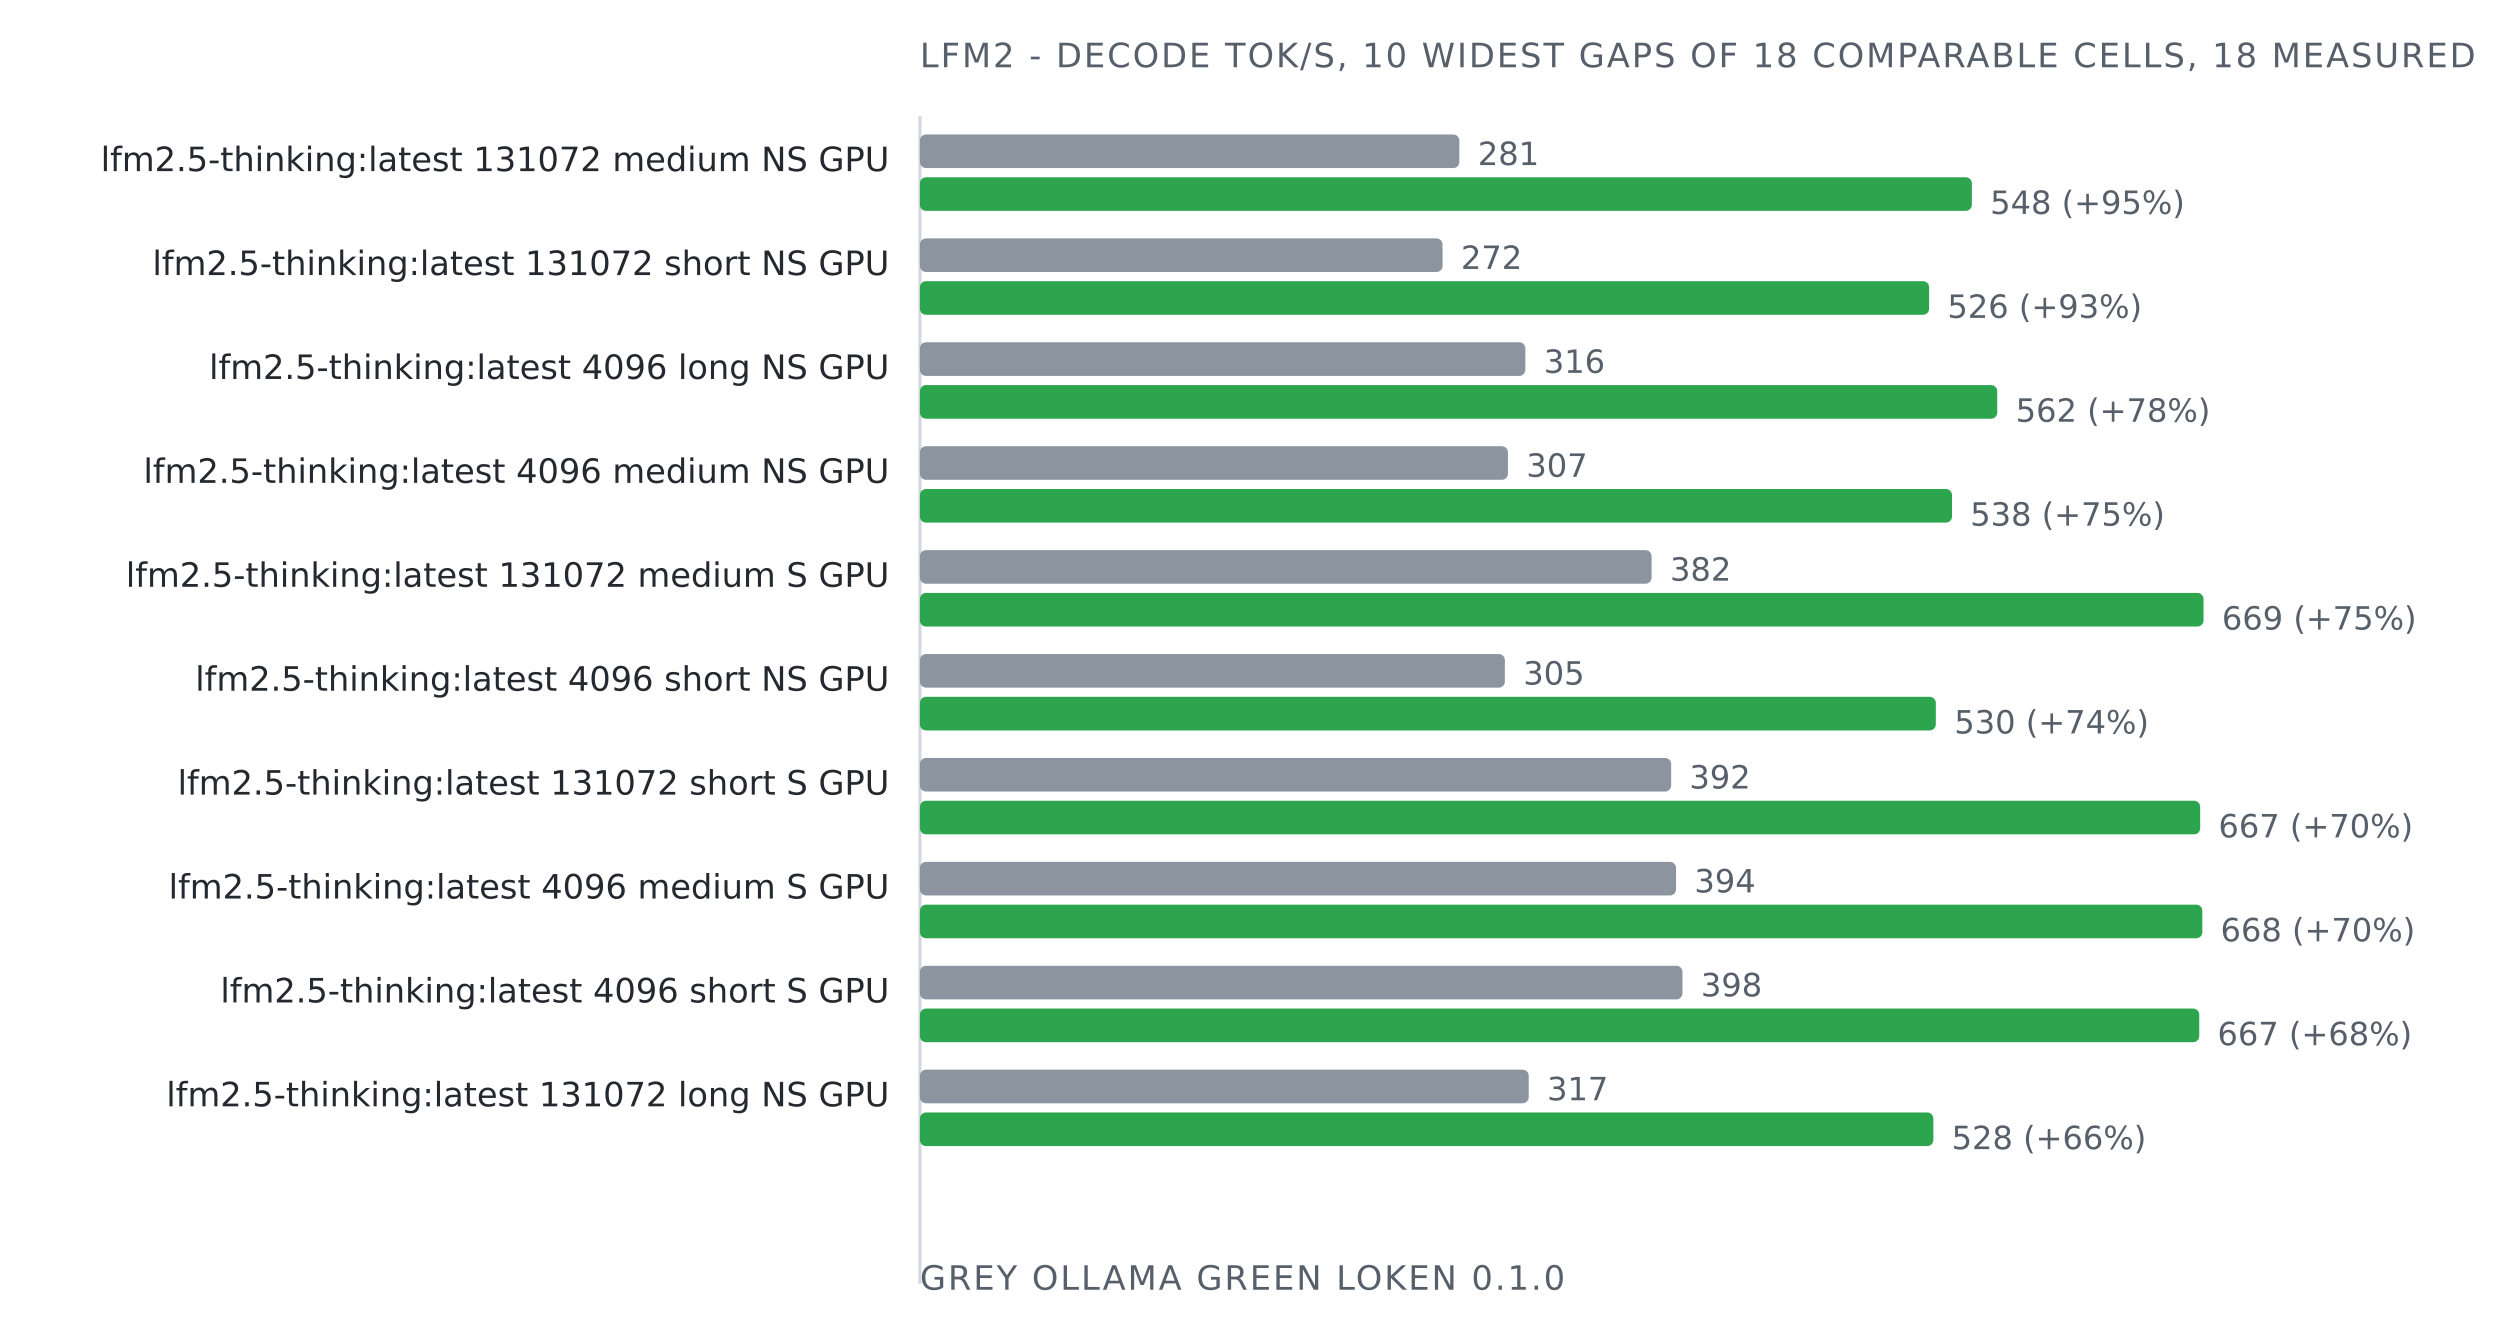
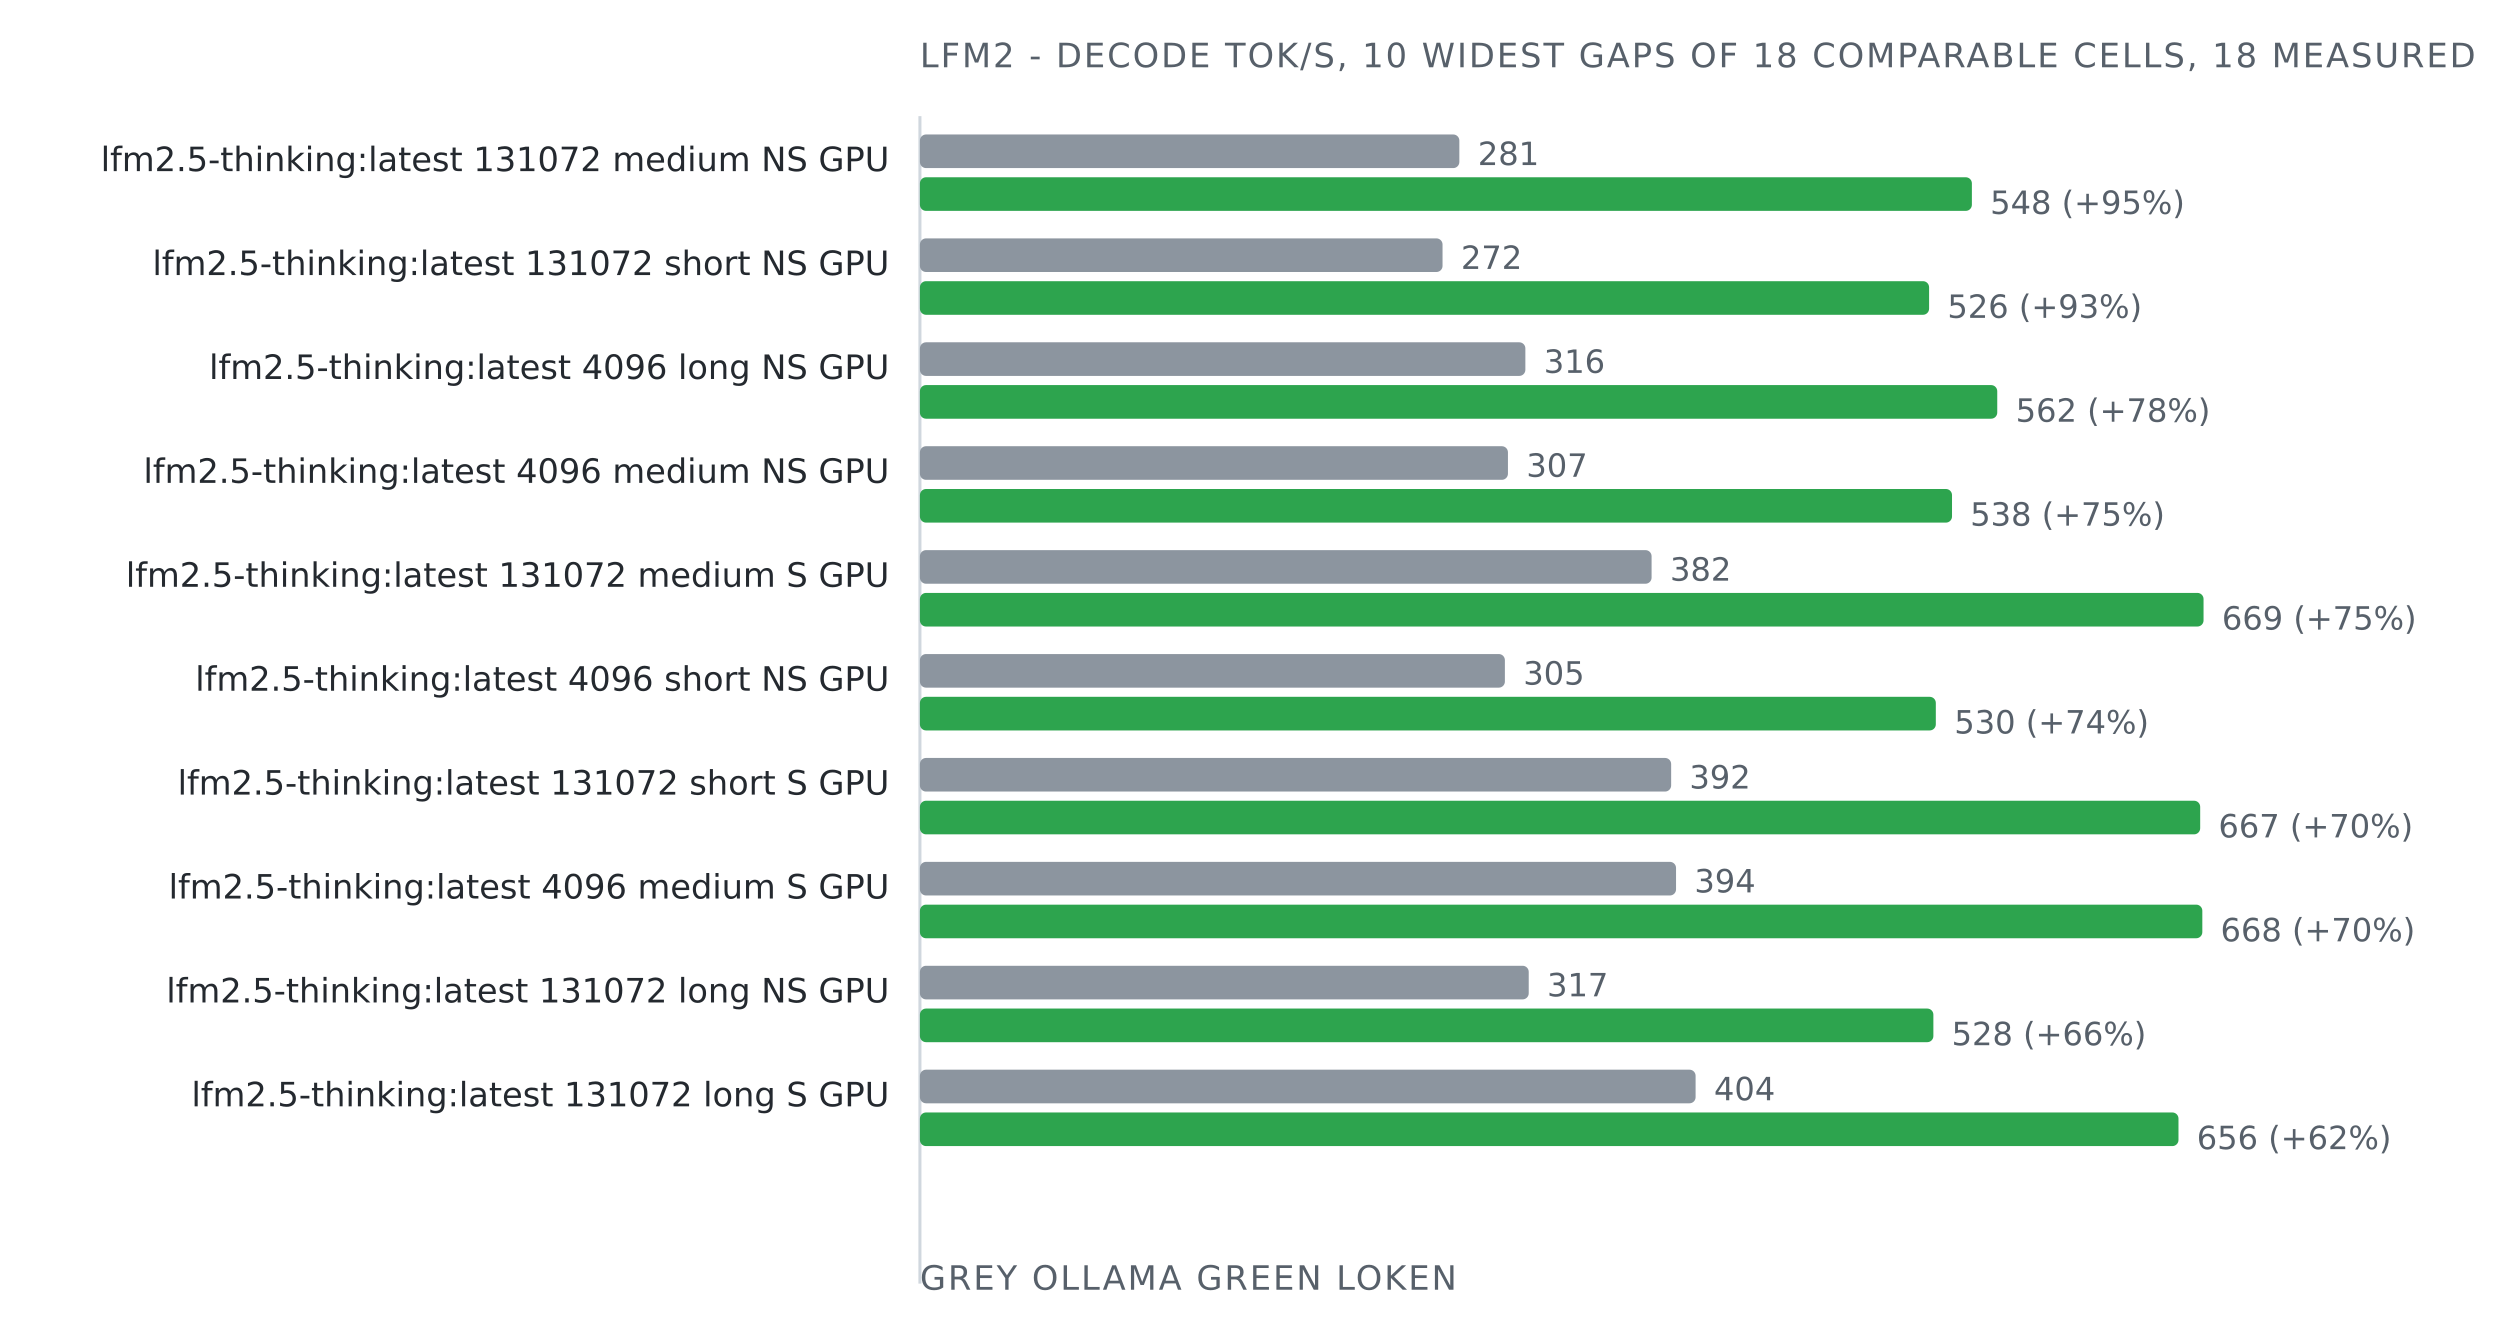
<svg xmlns="http://www.w3.org/2000/svg" width="818" height="436" viewBox="0 0 818 436" font-family="DejaVu Sans, Liberation Sans, Helvetica, Arial, sans-serif">
  <style>.t{fill:#57606a;font-size:10.5px}.m{fill:#24292f;font-size:11px}.h{fill:#57606a;font-size:11px;letter-spacing:.06em}.o{fill:#8c959f}.l{fill:#2da44e}.ax{stroke:#d0d7de;stroke-width:1}@media (prefers-color-scheme:dark){.t,.h{fill:#8b949e}.m{fill:#e6edf3}.o{fill:#6e7681}.l{fill:#3fb950}.ax{stroke:#30363d}}</style>
  <text class="h" x="301" y="22">LFM2 - DECODE TOK/S, 10 WIDEST GAPS OF 18 COMPARABLE CELLS, 18 MEASURED</text>
  <line class="ax" x1="301" y1="38" x2="301" y2="420" />
  <text class="m" x="291" y="56" text-anchor="end">lfm2.5-thinking:latest 131072 medium NS GPU</text>
  <rect class="o" x="301" y="44" width="176.5" height="11" rx="2" />
  <rect class="l" x="301" y="58" width="344.2" height="11" rx="2" />
  <text class="t" x="483.548" y="54">281</text>
  <text class="t" x="651.184" y="70">548  (+95%)</text>
  <text class="m" x="291" y="90" text-anchor="end">lfm2.5-thinking:latest 131072 short NS GPU</text>
  <rect class="o" x="301" y="78" width="171.0" height="11" rx="2" />
  <rect class="l" x="301" y="92" width="330.2" height="11" rx="2" />
  <text class="t" x="478.025" y="88">272</text>
  <text class="t" x="637.188" y="104">526  (+93%)</text>
  <text class="m" x="291" y="124" text-anchor="end">lfm2.5-thinking:latest 4096 long NS GPU</text>
  <rect class="o" x="301" y="112" width="198.1" height="11" rx="2" />
  <rect class="l" x="301" y="126" width="352.5" height="11" rx="2" />
  <text class="t" x="505.138" y="122">316</text>
  <text class="t" x="659.531" y="138">562  (+78%)</text>
  <text class="m" x="291" y="158" text-anchor="end">lfm2.5-thinking:latest 4096 medium NS GPU</text>
  <rect class="o" x="301" y="146" width="192.4" height="11" rx="2" />
  <rect class="l" x="301" y="160" width="337.7" height="11" rx="2" />
  <text class="t" x="499.427" y="156">307</text>
  <text class="t" x="644.657" y="172">538  (+75%)</text>
  <text class="m" x="291" y="192" text-anchor="end">lfm2.5-thinking:latest 131072 medium S GPU</text>
  <rect class="o" x="301" y="180" width="239.4" height="11" rx="2" />
  <rect class="l" x="301" y="194" width="420.0" height="11" rx="2" />
  <text class="t" x="546.435" y="190">382</text>
  <text class="t" x="727.0" y="206">669  (+75%)</text>
  <text class="m" x="291" y="226" text-anchor="end">lfm2.5-thinking:latest 4096 short NS GPU</text>
  <rect class="o" x="301" y="214" width="191.4" height="11" rx="2" />
  <rect class="l" x="301" y="228" width="332.4" height="11" rx="2" />
  <text class="t" x="498.423" y="224">305</text>
  <text class="t" x="639.448" y="240">530  (+74%)</text>
  <text class="m" x="291" y="260" text-anchor="end">lfm2.5-thinking:latest 131072 short S GPU</text>
  <rect class="o" x="301" y="248" width="245.8" height="11" rx="2" />
  <rect class="l" x="301" y="262" width="418.9" height="11" rx="2" />
  <text class="t" x="552.774" y="258">392</text>
  <text class="t" x="725.87" y="274">667  (+70%)</text>
  <text class="m" x="291" y="294" text-anchor="end">lfm2.5-thinking:latest 4096 medium S GPU</text>
  <rect class="o" x="301" y="282" width="247.4" height="11" rx="2" />
  <rect class="l" x="301" y="296" width="419.6" height="11" rx="2" />
  <text class="t" x="554.406" y="292">394</text>
  <text class="t" x="726.561" y="308">668  (+70%)</text>
-   <text class="m" x="291" y="328" text-anchor="end">lfm2.5-thinking:latest 4096 short S GPU</text>
-   <rect class="o" x="301" y="316" width="249.5" height="11" rx="2" />
-   <rect class="l" x="301" y="330" width="418.6" height="11" rx="2" />
-   <text class="t" x="556.54" y="326">398</text>
-   <text class="t" x="725.556" y="342">667  (+68%)</text>
-   <text class="m" x="291" y="362" text-anchor="end">lfm2.5-thinking:latest 131072 long NS GPU</text>
-   <rect class="o" x="301" y="350" width="199.2" height="11" rx="2" />
-   <rect class="l" x="301" y="364" width="331.6" height="11" rx="2" />
-   <text class="t" x="506.205" y="360">317</text>
-   <text class="t" x="638.569" y="376">528  (+66%)</text>
-   <text class="h" x="301" y="422">GREY OLLAMA   GREEN LOKEN 0.1.0</text>
+   <text class="m" x="291" y="328" text-anchor="end">lfm2.5-thinking:latest 131072 long NS GPU</text>
+   <rect class="o" x="301" y="316" width="199.2" height="11" rx="2" />
+   <rect class="l" x="301" y="330" width="331.6" height="11" rx="2" />
+   <text class="t" x="506.205" y="326">317</text>
+   <text class="t" x="638.569" y="342">528  (+66%)</text>
+   <text class="m" x="291" y="362" text-anchor="end">lfm2.5-thinking:latest 131072 long S GPU</text>
+   <rect class="o" x="301" y="350" width="253.8" height="11" rx="2" />
+   <rect class="l" x="301" y="364" width="411.8" height="11" rx="2" />
+   <text class="t" x="560.808" y="360">404</text>
+   <text class="t" x="718.778" y="376">656  (+62%)</text>
+   <text class="h" x="301" y="422">GREY OLLAMA   GREEN LOKEN</text>
</svg>
